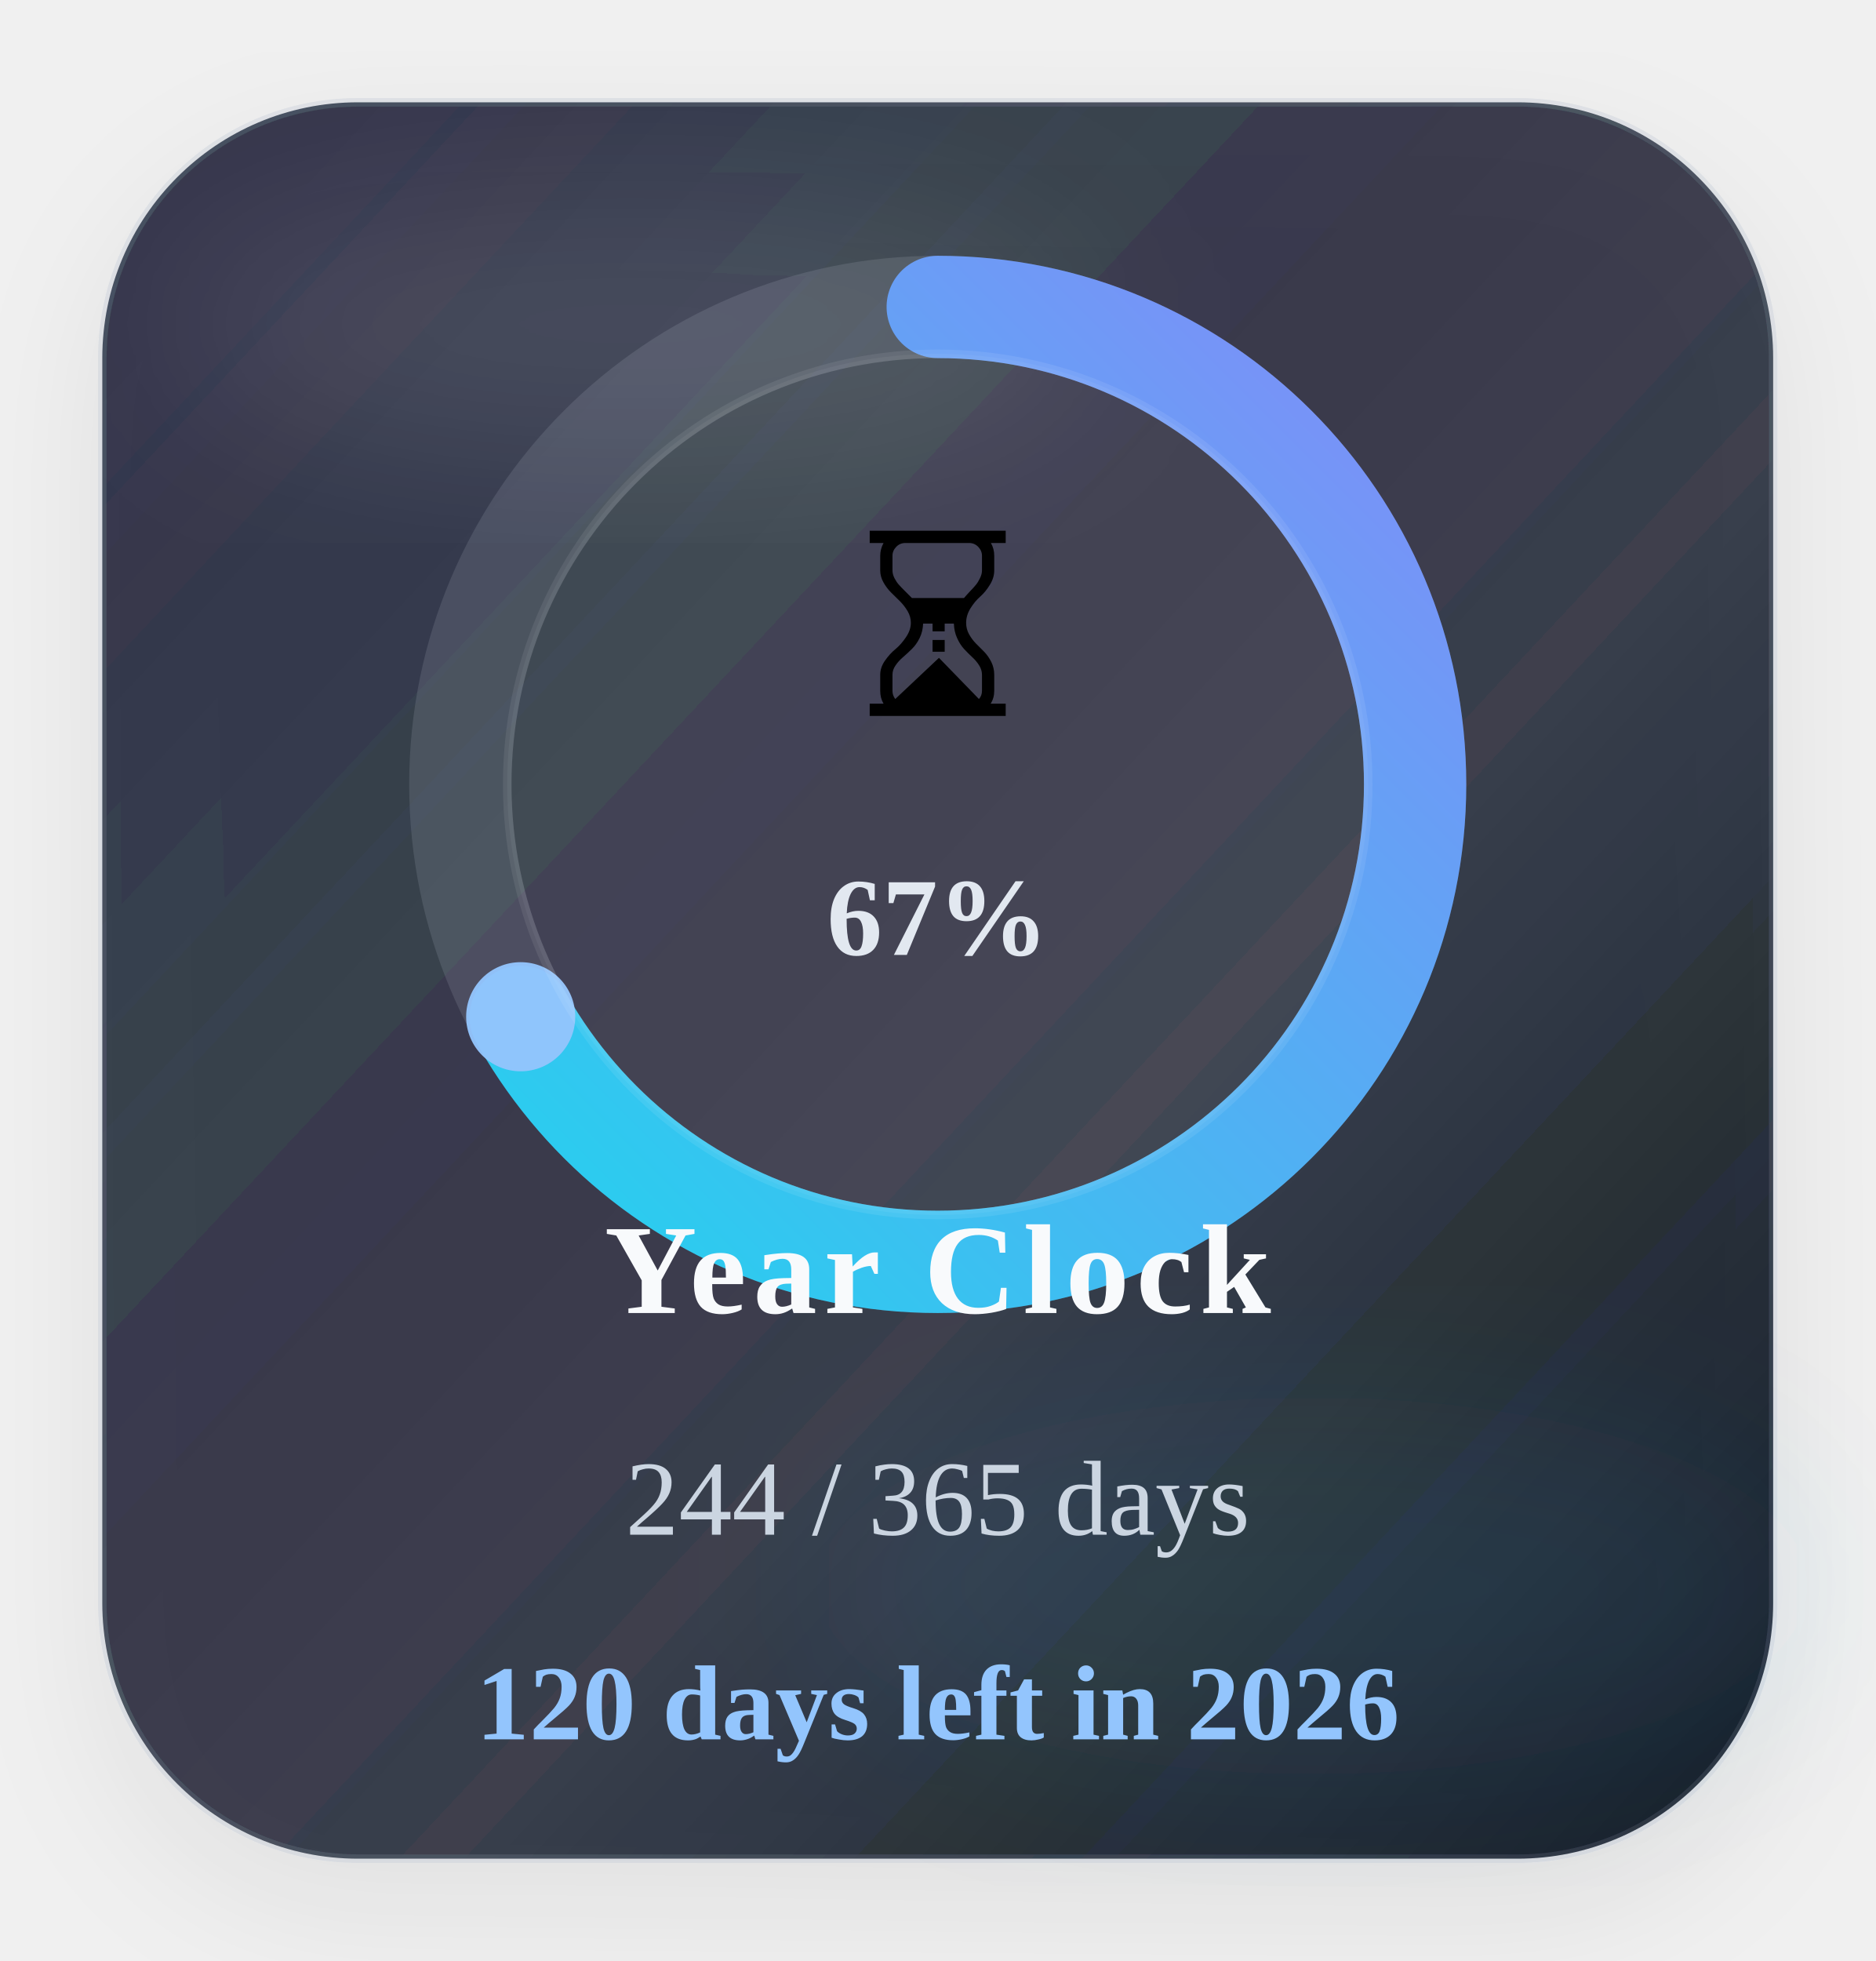
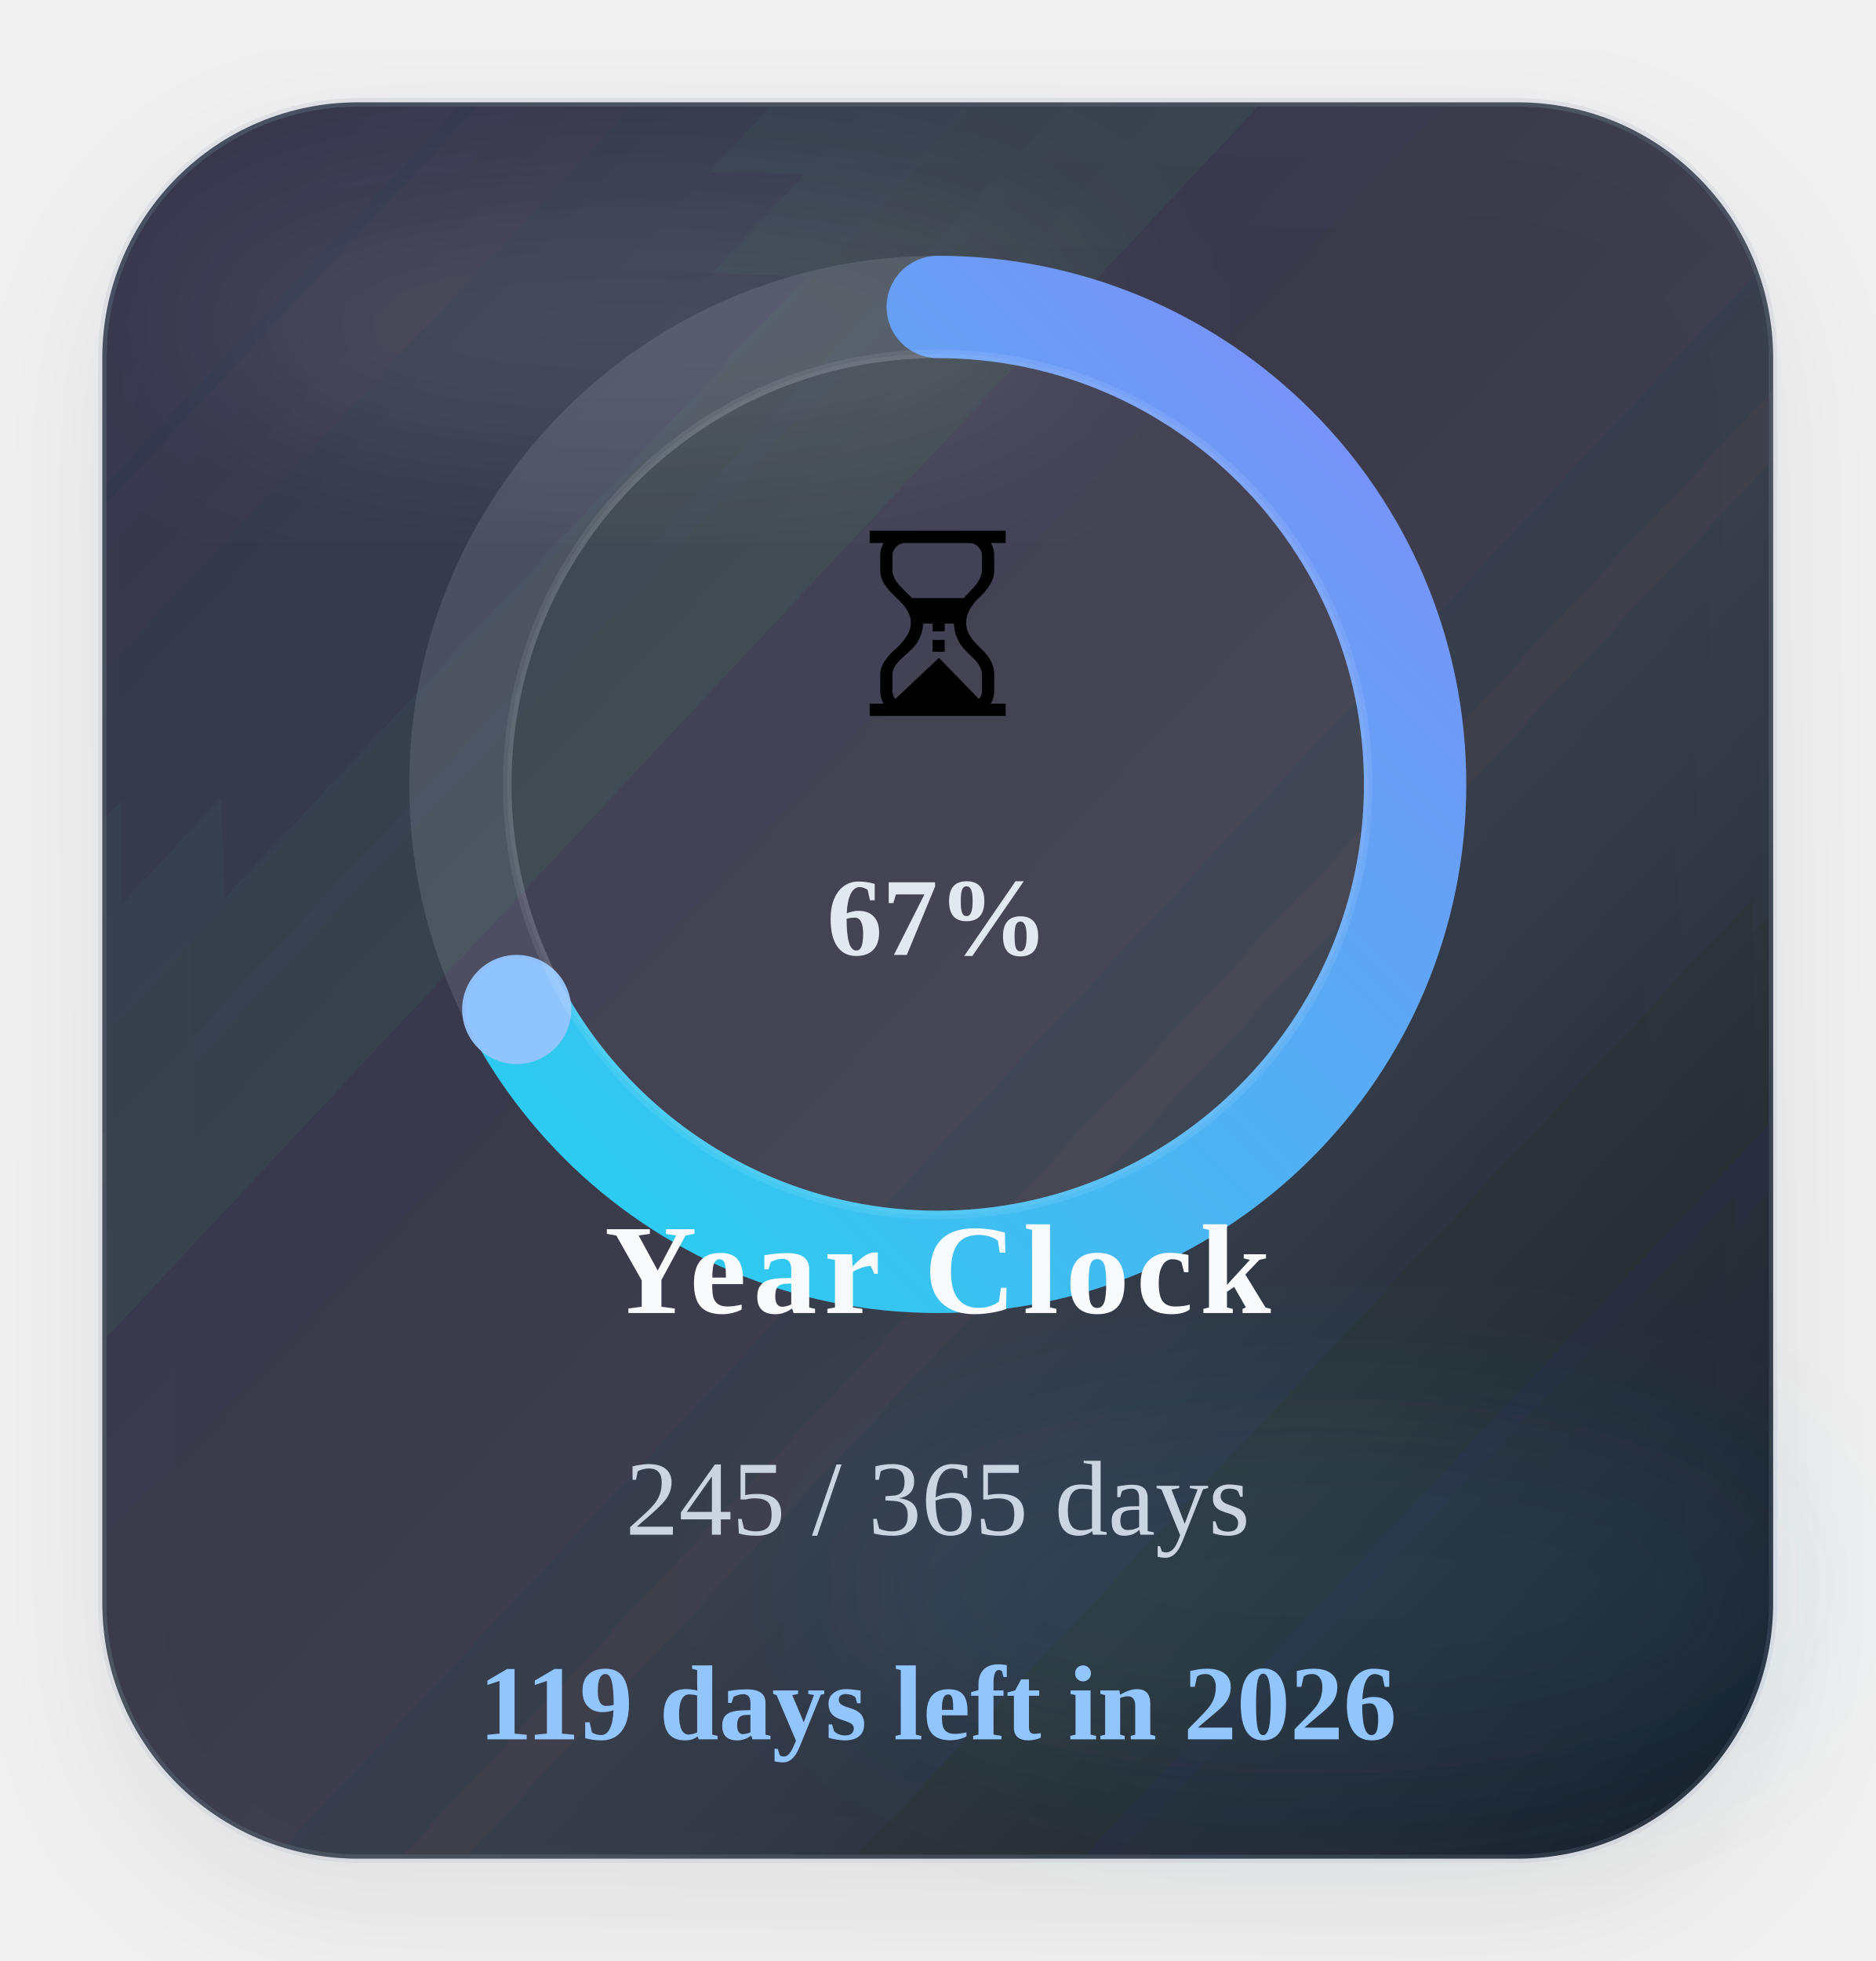
<svg xmlns="http://www.w3.org/2000/svg" width="220" height="230" viewBox="0 0 220 230" role="img" aria-label="Time progress for 2026">
  <defs>
    <linearGradient id="timeGradient" x1="0%" y1="0%" x2="100%" y2="100%">
      <stop offset="0%" stop-color="#22d3ee" />
      <stop offset="100%" stop-color="#818cf8" />
    </linearGradient>
    <linearGradient id="timeCard" x1="0%" y1="0%" x2="100%" y2="100%">
      <stop offset="0%" stop-color="#1c2537" stop-opacity="0.88" />
      <stop offset="60%" stop-color="#111827" stop-opacity="0.8" />
      <stop offset="100%" stop-color="#0b1220" stop-opacity="0.96" />
    </linearGradient>
    <filter id="timeShadow" x="-25%" y="-25%" width="150%" height="150%">
      <feDropShadow dx="0" dy="6" stdDeviation="8" flood-color="#020617" flood-opacity="0.08" />
    </filter>
    <filter id="timeBlur" x="-30%" y="-30%" width="160%" height="160%">
      <feGaussianBlur stdDeviation="10" />
    </filter>
  </defs>
  <rect x="12" y="12" width="196" height="206" rx="30" fill="url(#timeCard)" stroke="#94a3b8" stroke-opacity="0.18" filter="url(#timeShadow)" />
  <ellipse cx="74" cy="38" rx="54" ry="16" fill="#ffffff" fill-opacity="0.09" filter="url(#timeBlur)" />
  <ellipse cx="154" cy="186" rx="58" ry="22" fill="#38bdf8" fill-opacity="0.08" filter="url(#timeBlur)" />
  <circle class="ring-track" cx="110" cy="92" r="56" fill="none" stroke="#cbd5e1" stroke-opacity="0.14" stroke-width="12" />
-   <circle class="progress-ring" cx="110" cy="92" r="56" fill="none" stroke="url(#timeGradient)" stroke-width="12" stroke-linecap="round" stroke-dasharray="351.86" stroke-dashoffset="116.42" data-target-offset="116.42" data-ring-length="351.86" transform="rotate(-90 110 92)" />
-   <circle class="progress-endcap" cx="61.08" cy="119.25" r="6.4" fill="#93c5fd" fill-opacity="0.96" data-center-x="110" data-center-y="92" data-radius="56" data-target-angle="150.8842" />
+   <circle class="progress-ring" cx="110" cy="92" r="56" fill="none" stroke="url(#timeGradient)" stroke-width="12" stroke-linecap="round" stroke-dasharray="351.86" stroke-dashoffset="115.46" data-target-offset="115.46" data-ring-length="351.86" transform="rotate(-90 110 92)" />
+   <circle class="progress-endcap" cx="60.61" cy="118.40" r="6.4" fill="#93c5fd" fill-opacity="0.96" data-center-x="110" data-center-y="92" data-radius="56" data-target-angle="151.8705" />
  <circle class="ring-core" cx="110" cy="92" r="50.5" fill="#ffffff" fill-opacity="0.05" stroke="#ffffff" stroke-opacity="0.08" />
  <text class="progress-emoji" x="110" y="84" text-anchor="middle" font-size="30">⏳</text>
  <text class="progress-percent" x="110" y="112" text-anchor="middle" font-size="13" font-weight="700" fill="#e2e8f0">67%</text>
  <text class="progress-label" x="110" y="154" text-anchor="middle" font-size="15" font-weight="700" letter-spacing="0.8" fill="#f8fafc">Year Clock</text>
-   <text class="progress-value" x="110" y="180" text-anchor="middle" font-size="12.5" fill="#cbd5e1">244 / 365 days</text>
-   <text class="progress-status" data-status-state="remaining" x="110" y="204" text-anchor="middle" font-size="12.5" font-weight="700" fill="#93c5fd">120 days left in 2026</text>
+   <text class="progress-value" x="110" y="180" text-anchor="middle" font-size="12.5" fill="#cbd5e1">245 / 365 days</text>
+   <text class="progress-status" data-status-state="remaining" x="110" y="204" text-anchor="middle" font-size="12.5" font-weight="700" fill="#93c5fd">119 days left in 2026</text>
</svg>
